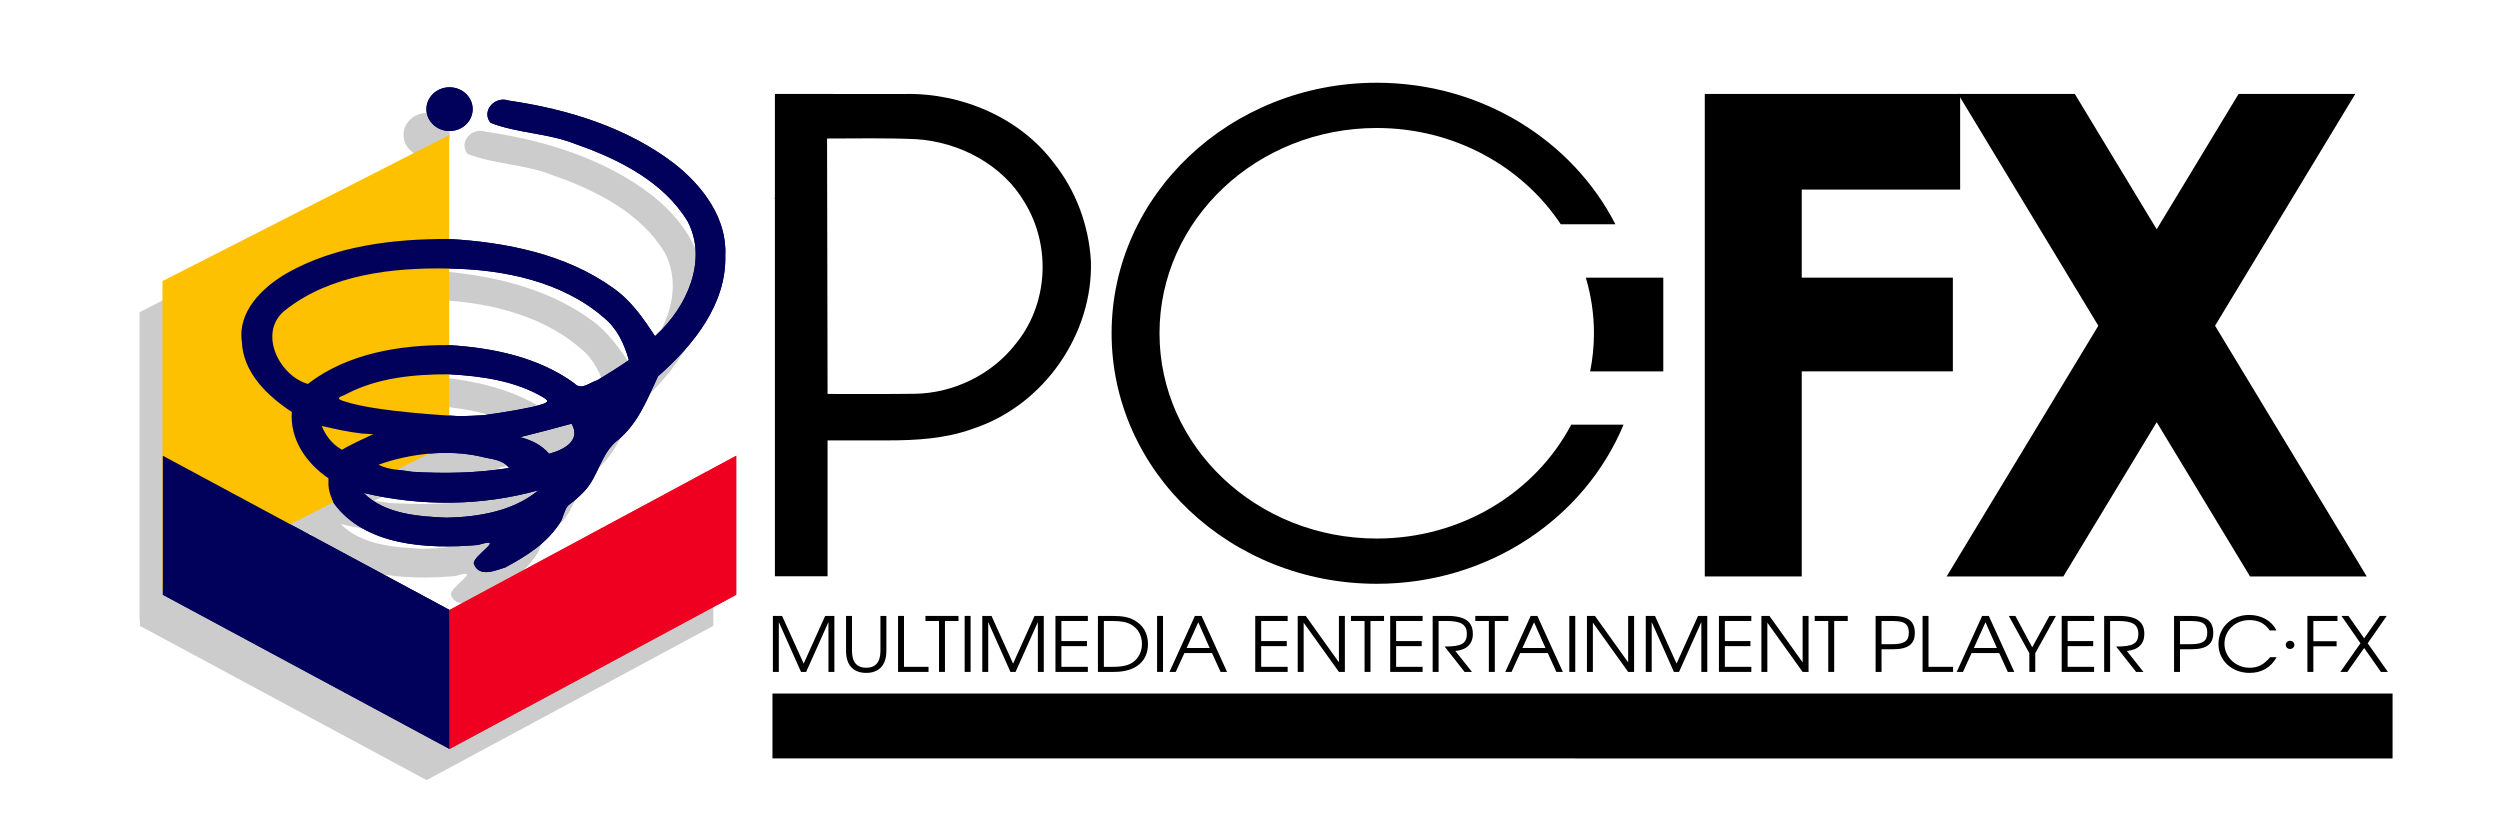
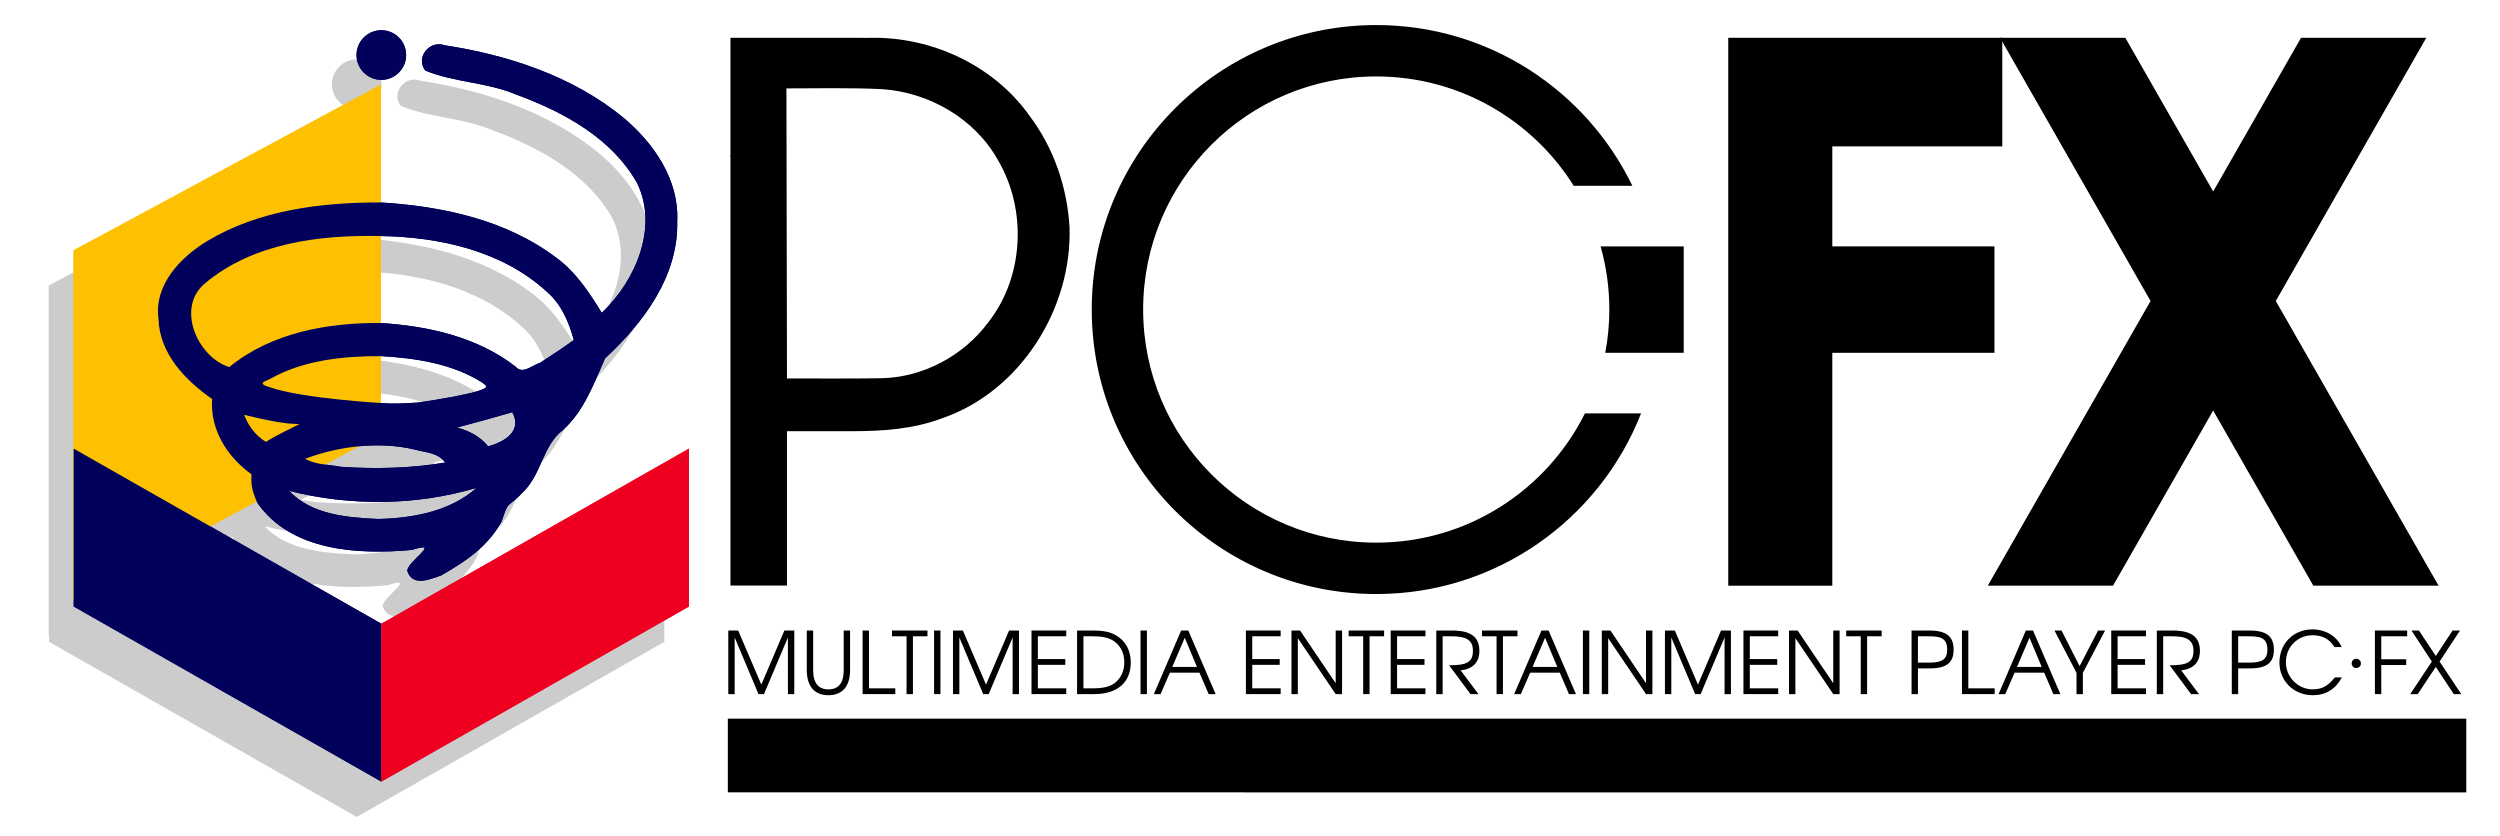
<svg xmlns="http://www.w3.org/2000/svg" version="1.1" id="Layer_1" x="0px" y="0px" width="407px" height="136px" viewBox="0 0 407 136" enable-background="new 0 0 407 136" xml:space="preserve">
-   <defs id="defs125" />
-   <g id="g6" transform="matrix(0.9319299,0,0,0.8806187,15.33084,9.877713)">
-     <circle cx="58.075" cy="13.716" r="4.039" id="circle2" style="fill:#cccccc" />
-     <path d="M 58.075,107.3 30.25,91.462 37.785,87.4 c 0.019,0.044 0.031,0.08 0.051,0.125 5.45,7.98 16.47,8.57 25.22,7.76 5.19,-1.655 -1.06,2.033 -0.73,3.49 0.94,2.7 4.047,1.088 5.482,0.668 3.77,-2.16 7.5,-4.563 9.838,-8.747 1.287,-3.878 0.724,-1.814 3.75,-5.09 2.77,-2.86 3,-7.33 6.24,-9.84 3.47,-3.12 5.02,-7.55 6.87,-11.67 6.24,-5.78 11.96,-13.38 11.74,-22.31 0.34,-6.76 -3.84,-12.78 -8.83,-16.93 -8.22,-6.71 -18.67,-10.14 -29.04,-11.73 -2.41,-0.89 -4.8,1.96 -3.14,4.12 4.75,1.95 10.08,1.89 14.83,3.92 7.63,2.8 15.48,7.04 19.62,14.34 3.53,7.16 -0.16,15.82 -5.54,21 l -0.18,0.18 c -2.04,-3.3 -4.2,-6.63 -7.38,-8.95 C 78.43,41.554 68.028,39.33 58.016,38.722 V 19.505 l -50.09,27 v 56.99 l 0.07,-0.038 v 1.038 L 58.075,133 l 50.08,-28.505 v -25.7 z M 58.016,63.735 c 0.02,0 0.04,0 0.06,0 5.65,0.33 11.49,1.21 16.37,4.26 0.644,0.494 1.383,0.802 -0.533,1.385 -1.422,0.513 -6.265,1.407 -9.925,1.917 0,0 -3.304,0.208 -4.452,0.158 -0.194,-0.008 -0.737,-0.037 -1.52,-0.087 z m -3.548,14.673 c 3.073,-0.293 6.175,-0.152 9.058,0.538 1.72,0.49 3.84,0.49 4.94,2.11 -5.6,0.95 -11.345,1.071 -16.97,0.7 -0.789,-0.161 -1.673,-0.244 -2.56,-0.366 z m 3.088,11.837 c -5.02,-0.24 -10.81,-0.67 -14.48,-4.57 10.02,2.51 20.59,2.43 30.52,-0.5 -4.33,3.85 -10.43,4.94 -16.04,5.07 z m 17.91,-11.82 c -1.345,-1.67 -3.157,-2.545 -5.06,-3.07 3,-0.8 6.01,-1.61 8.99,-2.49 1.68,3.1 -1.275,4.82 -3.93,5.56 z m 9.53,-25.2 c 2.38,2.03 3.62,4.94 4.41,7.89 -1.8,1.3 -3.65,2.53 -5.52,3.72 -1.27,0.35 -2.77,1.98 -3.99,0.58 -6.223,-4.809 -14.171,-6.574 -21.88,-7.073 V 44.185 c 9.55,0.15 19.76,2.41 26.98,9.04 z" id="path4" style="fill:#cccccc" />
+   <g>
+     <circle fill="#CCCCCC" cx="58.075" cy="13.716" r="4.039" />
+     <path fill="#CCCCCC" d="M58.075,107.3L30.25,91.462l7.535-4.062c0.019,0.044,0.031,0.08,0.051,0.125   c5.45,7.98,16.47,8.57,25.22,7.76c5.19-1.655-1.06,2.033-0.73,3.49c0.94,2.7,4.047,1.088,5.482,0.668   c3.77-2.16,7.5-4.563,9.838-8.747c1.287-3.878,0.724-1.814,3.75-5.09c2.77-2.86,3-7.33,6.24-9.84c3.47-3.12,5.02-7.55,6.87-11.67   c6.24-5.78,11.96-13.38,11.74-22.31c0.34-6.76-3.84-12.78-8.83-16.93c-8.22-6.71-18.67-10.14-29.04-11.73   c-2.41-0.89-4.8,1.96-3.14,4.12c4.75,1.95,10.08,1.89,14.83,3.92c7.63,2.8,15.48,7.04,19.62,14.34c3.53,7.16-0.16,15.82-5.54,21   l-0.18,0.18c-2.04-3.3-4.2-6.63-7.38-8.95c-8.156-6.182-18.558-8.406-28.57-9.014V19.505l-50.09,27v56.99l0.07-0.038v1.038   L58.075,133l50.08-28.505v-25.7L58.075,107.3z M58.016,63.735c0.02,0,0.04,0,0.06,0c5.65,0.33,11.49,1.21,16.37,4.26   c0.644,0.494,1.383,0.802-0.533,1.385c-1.422,0.513-6.265,1.407-9.925,1.917c0,0-3.304,0.208-4.452,0.158   c-0.194-0.008-0.737-0.037-1.52-0.087V63.735z M54.468,78.408c3.073-0.293,6.175-0.152,9.058,0.538c1.72,0.49,3.84,0.49,4.94,2.11   c-5.6,0.95-11.345,1.071-16.97,0.7c-0.789-0.161-1.673-0.244-2.56-0.366L54.468,78.408z M57.556,90.245   c-5.02-0.24-10.81-0.67-14.48-4.57c10.02,2.51,20.59,2.43,30.52-0.5C69.266,89.025,63.166,90.115,57.556,90.245z M75.466,78.425   c-1.345-1.67-3.157-2.545-5.06-3.07c3-0.8,6.01-1.61,8.99-2.49C81.076,75.965,78.121,77.685,75.466,78.425z M84.996,53.225   c2.38,2.03,3.62,4.94,4.41,7.89c-1.8,1.3-3.65,2.53-5.52,3.72c-1.27,0.35-2.77,1.98-3.99,0.58   c-6.223-4.809-14.171-6.574-21.88-7.073V44.185C67.566,44.335,77.776,46.595,84.996,53.225z" />
  </g>
-   <g id="g10" transform="matrix(0.9319299,0,0,0.8806187,15.33084,9.877713)">
-     <path d="m 401.51,129 c -94.34,0 -188.68,0.01 -283.02,-0.01 0.01,-4 0.01,-8 0,-11.99 94.34,0.01 188.68,-0.01 283.02,0 z" id="path8" />
+   <g>
+     <path d="M401.51,129c-94.34,0-188.68,0.01-283.02-0.01c0.01-4,0.01-8,0-11.99c94.34,0.01,188.68-0.01,283.02,0V129z" />
  </g>
-   <g id="g16" transform="matrix(0.9319299,0,0,0.8806187,15.33084,9.877713)">
-     <g id="g14">
-       <path d="m 69.24,11.49 c -1.66,-2.16 0.73,-5.01 3.14,-4.12 10.37,1.59 20.82,5.02 29.04,11.73 4.99,4.15 9.17,10.17 8.83,16.93 0.22,8.93 -5.5,16.53 -11.74,22.31 -1.85,4.12 -3.4,8.55 -6.87,11.67 -3.24,2.51 -3.47,6.98 -6.24,9.84 -3.026,3.276 -2.463,1.213 -3.75,5.09 -2.338,4.185 -6.068,6.587 -9.838,8.747 -1.435,0.42 -4.543,2.033 -5.482,-0.668 -0.33,-1.457 5.92,-5.145 0.73,-3.49 -8.75,0.81 -19.77,0.22 -25.22,-7.76 -1.048,-2.416 -0.903,-3.166 -0.91,-4.56 -3.95,-2.85 -6.74,-7.22 -6.4,-12.26 -4.38,-3.04 -8.54,-7.37 -8.73,-13.02 -0.75,-5.54 3.55,-10.02 7.92,-12.68 8.43,-5.05 18.55,-6.31 28.21,-6.29 10.04,0.6 20.48,2.82 28.66,9.02 3.18,2.32 5.34,5.65 7.38,8.95 l 0.18,-0.18 c 5.38,-5.18 9.07,-13.84 5.54,-21 C 99.55,22.449 91.7,18.209 84.07,15.409 79.32,13.38 73.99,13.44 69.24,11.49 Z M 33.48,46.04 c -4.98,3.99 -1.3,12.13 3.84,13.72 6.86,-5.61 15.97,-7.23 24.6,-7.18 7.74,0.49 15.73,2.25 21.98,7.08 1.22,1.4 2.72,-0.23 3.99,-0.58 1.87,-1.19 3.72,-2.42 5.52,-3.72 C 92.62,52.41 91.38,49.5 89,47.47 81.78,40.84 71.57,38.58 62.02,38.43 52.15,38.21 41.33,39.52 33.48,46.04 Z m 34.512,19.502 c 3.66,-0.51 8.503,-1.403 9.925,-1.917 1.917,-0.583 1.177,-0.891 0.533,-1.385 -4.88,-3.05 -10.72,-3.93 -16.37,-4.26 -6.18,-0.02 -12.67,0.63 -18.14,3.72 -0.56,0.342 -2.357,0.675 0.01,1.35 5.316,1.856 18.443,2.6 19.59,2.65 1.148,0.05 4.452,-0.158 4.452,-0.158 z M 39.75,67.53 c 0.5,1.298 1.516,3.22 3.547,4.4 0.859,-0.571 2.173,-1.225 3.273,-1.805 0.714,-0.289 1.477,-0.797 2.21,-1.054 C 48.422,69.046 47.885,68.983 46.828,68.937 44.293,68.628 42.14,68.11 39.75,67.53 Z m 34.66,2.07 c 1.902,0.525 3.715,1.4 5.06,3.07 2.655,-0.74 5.61,-2.46 3.93,-5.56 -2.98,0.88 -5.99,1.69 -8.99,2.49 z M 49.688,74.688 C 51.375,75.687 53.69,75.63 55.5,76 61.125,76.371 66.87,76.25 72.47,75.3 71.37,73.68 69.25,73.68 67.53,73.19 61.8,71.82 55.208,72.607 49.688,74.688 Z M 47.08,79.92 c 3.67,3.9 9.46,4.33 14.48,4.57 5.61,-0.13 11.71,-1.22 16.04,-5.07 -9.93,2.93 -20.5,3.01 -30.52,0.5 z" id="path12" style="fill:#01015b" />
+   <g>
+     <g>
+       <path fill="#01015B" d="M69.24,11.49c-1.66-2.16,0.73-5.01,3.14-4.12c10.37,1.59,20.82,5.02,29.04,11.73    c4.99,4.15,9.17,10.17,8.83,16.93c0.22,8.93-5.5,16.53-11.74,22.31c-1.85,4.12-3.4,8.55-6.87,11.67    c-3.24,2.51-3.47,6.98-6.24,9.84c-3.026,3.276-2.463,1.213-3.75,5.09c-2.338,4.185-6.068,6.587-9.838,8.747    c-1.435,0.42-4.543,2.033-5.482-0.668c-0.33-1.457,5.92-5.145,0.73-3.49c-8.75,0.81-19.77,0.22-25.22-7.76    c-1.048-2.416-0.903-3.166-0.91-4.56c-3.95-2.85-6.74-7.22-6.4-12.26c-4.38-3.04-8.54-7.37-8.73-13.02    c-0.75-5.54,3.55-10.02,7.92-12.68c8.43-5.05,18.55-6.31,28.21-6.29c10.04,0.6,20.48,2.82,28.66,9.02    c3.18,2.32,5.34,5.65,7.38,8.95l0.18-0.18c5.38-5.18,9.07-13.84,5.54-21c-4.14-7.3-11.99-11.54-19.62-14.34    C79.32,13.38,73.99,13.44,69.24,11.49z M33.48,46.04c-4.98,3.99-1.3,12.13,3.84,13.72c6.86-5.61,15.97-7.23,24.6-7.18    c7.74,0.49,15.73,2.25,21.98,7.08c1.22,1.4,2.72-0.23,3.99-0.58c1.87-1.19,3.72-2.42,5.52-3.72c-0.79-2.95-2.03-5.86-4.41-7.89    c-7.22-6.63-17.43-8.89-26.98-9.04C52.15,38.21,41.33,39.52,33.48,46.04z M67.992,65.542c3.66-0.51,8.503-1.403,9.925-1.917    c1.917-0.583,1.177-0.891,0.533-1.385c-4.88-3.05-10.72-3.93-16.37-4.26c-6.18-0.02-12.67,0.63-18.14,3.72    c-0.56,0.342-2.357,0.675,0.01,1.35c5.316,1.856,18.443,2.6,19.59,2.65C64.688,65.75,67.992,65.542,67.992,65.542z M39.75,67.53    c0.5,1.298,1.516,3.22,3.547,4.4c0.859-0.571,2.173-1.225,3.273-1.805c0.714-0.289,1.477-0.797,2.21-1.054    c-0.358-0.025-0.895-0.088-1.952-0.134C44.293,68.628,42.14,68.11,39.75,67.53z M74.41,69.6c1.902,0.525,3.715,1.4,5.06,3.07    c2.655-0.74,5.61-2.46,3.93-5.56C80.42,67.99,77.41,68.8,74.41,69.6z M49.688,74.688C51.375,75.687,53.69,75.63,55.5,76    c5.625,0.371,11.37,0.25,16.97-0.7c-1.1-1.62-3.22-1.62-4.94-2.11C61.8,71.82,55.208,72.607,49.688,74.688z M47.08,79.92    c3.67,3.9,9.46,4.33,14.48,4.57c5.61-0.13,11.71-1.22,16.04-5.07C67.67,82.35,57.1,82.43,47.08,79.92z" />
    </g>
  </g>
-   <path d="m 144.461,71.696 c 4.715,-8.81e-4 9.408,-0.273 13.837,-1.866 11.845,-3.857 19.692,-15.684 19.3,-27.361 -0.345,-5.724 -2.395,-11.386 -6.058,-15.974 -5.452,-7.283 -14.948,-11.413 -24.314,-11.193 l -21.071,-0.008 v 16.824 l -0.056,0.232 0.056,-0.004 v 61.472 h 8.574 V 71.696 m -0.084,-49.146 c 4.827,-0.009 9.655,-0.106 14.473,0.106 7.176,0.449 14.147,4.236 17.66,10.242 4.399,7.107 3.895,16.723 -1.528,23.213 -3.784,4.817 -9.944,7.899 -16.309,7.996 -4.734,0.062 -9.372,0.029 -14.212,0.029 z" id="path18" style="stroke-width:0.906" />
-   <path d="M 146.267,71.68" id="path20" style="stroke-width:0.906" />
-   <ellipse cx="73.185" cy="17.769" id="circle22" rx="3.764" ry="3.557" style="fill:#01015b;stroke-width:0.906" />
-   <polygon points="62.08,127.245 12,98.74 12,73.04 62.08,101.545 " id="polygon24" transform="matrix(0.9319299,0,0,0.8806187,15.33084,9.877713)" style="fill:#01015b" />
-   <polygon points="62.08,127.245 112.16,98.74 112.16,73.04 62.08,101.545 " id="polygon26" transform="matrix(0.9319299,0,0,0.8806187,15.33084,9.877713)" style="fill:#f00020" />
-   <g id="g32" transform="matrix(0.9319299,0,0,0.8806187,15.33084,9.877713)">
-     <path d="M 274.112,57.437 V 40.11 h -13.535 c 0.92,3.272 1.422,6.719 1.422,10.285 0,2.408 -0.234,4.759 -0.663,7.043 h 12.776 z" id="path28" />
-     <path d="m 258.027,67.297 c -6.217,12.473 -19.092,21.045 -33.975,21.045 -20.958,0 -37.948,-16.99 -37.948,-37.948 0,-20.958 16.99,-37.948 37.948,-37.948 13.555,0 25.442,7.112 32.154,17.803 h 9.542 c -7.493,-15.484 -23.341,-26.17 -41.697,-26.17 -25.579,0 -46.315,20.736 -46.315,46.315 0,25.579 20.736,46.315 46.315,46.315 19.612,0 36.362,-12.195 43.115,-29.412 z" id="path30" />
+   <path d="M138.562,70.199c5.059-0.001,10.095-0.31,14.848-2.119c12.71-4.38,21.13-17.81,20.71-31.07c-0.37-6.5-2.57-12.93-6.5-18.14  c-5.85-8.27-16.04-12.96-26.09-12.71l-22.61-0.009v19.105l-0.06,0.263l0.06-0.005V95.32h9.2V70.199 M128.03,14.39  c5.18-0.01,10.36-0.12,15.53,0.12c7.7,0.51,15.18,4.81,18.95,11.63c4.72,8.07,4.18,18.99-1.64,26.36  c-4.06,5.47-10.67,8.97-17.5,9.08c-5.08,0.07-10.057,0.033-15.25,0.033L128.03,14.39z" />
+   <path d="M140.5,70.181" />
+   <circle fill="#01015B" cx="62.08" cy="8.961" r="4.039" />
+   <polygon fill="#01015B" points="62.08,127.245 12,98.74 12,73.04 62.08,101.545 " />
+   <polygon fill="#F00020" points="62.08,127.245 112.16,98.74 112.16,73.04 62.08,101.545 " />
+   <g>
+     <path d="M274.112,57.437V40.11h-13.535c0.92,3.272,1.422,6.719,1.422,10.285c0,2.408-0.234,4.759-0.663,7.043H274.112z" />
+     <path d="M258.027,67.297c-6.217,12.473-19.092,21.045-33.975,21.045c-20.958,0-37.948-16.99-37.948-37.948   s16.99-37.948,37.948-37.948c13.555,0,25.442,7.112,32.154,17.803h9.542c-7.493-15.484-23.341-26.17-41.697-26.17   c-25.579,0-46.315,20.736-46.315,46.315s20.736,46.315,46.315,46.315c19.612,0,36.362-12.195,43.115-29.412H258.027z" />
  </g>
-   <polygon points="11.93,97.74 62.02,70.74 62.02,13.75 11.93,40.75 " id="polygon34" transform="matrix(0.9319299,0,0,0.8806187,15.33084,9.877713)" style="fill:#fec101" />
-   <g id="g38" transform="matrix(0.9319299,0,0,0.8806187,15.33084,9.877713)">
-     <path d="m 69.24,11.49 c -1.66,-2.16 0.73,-5.01 3.14,-4.12 10.37,1.59 20.82,5.02 29.04,11.73 4.99,4.15 9.17,10.17 8.83,16.93 0.22,8.93 -5.5,16.53 -11.74,22.31 -1.85,4.12 -3.4,8.55 -6.87,11.67 -3.24,2.51 -3.47,6.98 -6.24,9.84 -3.026,3.276 -2.463,1.213 -3.75,5.09 -2.338,4.185 -6.068,6.587 -9.838,8.747 -1.435,0.42 -4.543,2.033 -5.482,-0.668 -0.33,-1.457 5.92,-5.145 0.73,-3.49 -8.75,0.81 -19.77,0.22 -25.22,-7.76 -1.048,-2.416 -0.903,-3.166 -0.91,-4.56 -3.95,-2.85 -6.74,-7.22 -6.4,-12.26 -4.38,-3.04 -8.54,-7.37 -8.73,-13.02 -0.75,-5.54 3.55,-10.02 7.92,-12.68 8.43,-5.05 18.55,-6.31 28.21,-6.29 10.04,0.6 20.48,2.82 28.66,9.02 3.18,2.32 5.34,5.65 7.38,8.95 l 0.18,-0.18 c 5.38,-5.18 9.07,-13.84 5.54,-21 C 99.55,22.449 91.7,18.209 84.07,15.409 79.32,13.38 73.99,13.44 69.24,11.49 Z M 33.48,46.04 c -4.98,3.99 -1.3,12.13 3.84,13.72 6.86,-5.61 15.97,-7.23 24.6,-7.18 7.74,0.49 15.73,2.25 21.98,7.08 1.22,1.4 2.72,-0.23 3.99,-0.58 1.87,-1.19 3.72,-2.42 5.52,-3.72 C 92.62,52.41 91.38,49.5 89,47.47 81.78,40.84 71.57,38.58 62.02,38.43 52.15,38.21 41.33,39.52 33.48,46.04 Z m 34.512,19.502 c 3.66,-0.51 8.503,-1.403 9.925,-1.917 1.917,-0.583 1.177,-0.891 0.533,-1.385 -4.88,-3.05 -10.72,-3.93 -16.37,-4.26 -6.18,-0.02 -12.67,0.63 -18.14,3.72 -0.56,0.342 -2.357,0.675 0.01,1.35 5.316,1.856 18.443,2.6 19.59,2.65 1.148,0.05 4.452,-0.158 4.452,-0.158 z M 39.75,67.53 c 0.5,1.298 1.516,3.22 3.547,4.4 0.859,-0.571 2.173,-1.225 3.273,-1.805 0.714,-0.289 1.477,-0.797 2.21,-1.054 C 48.422,69.046 47.885,68.983 46.828,68.937 44.293,68.628 42.14,68.11 39.75,67.53 Z m 34.66,2.07 c 1.902,0.525 3.715,1.4 5.06,3.07 2.655,-0.74 5.61,-2.46 3.93,-5.56 -2.98,0.88 -5.99,1.69 -8.99,2.49 z M 49.688,74.688 C 51.375,75.687 53.69,75.63 55.5,76 61.125,76.371 66.87,76.25 72.47,75.3 71.37,73.68 69.25,73.68 67.53,73.19 61.8,71.82 55.208,72.607 49.688,74.688 Z M 47.08,79.92 c 3.67,3.9 9.46,4.33 14.48,4.57 5.61,-0.13 11.71,-1.22 16.04,-5.07 -9.93,2.93 -20.5,3.01 -30.52,0.5 z" id="path36" style="fill:#01015b" />
+   <polygon fill="#FEC101" points="11.93,97.74 62.02,70.74 62.02,13.75 11.93,40.75 " />
+   <g>
+     <path fill="#01015B" d="M69.24,11.49c-1.66-2.16,0.73-5.01,3.14-4.12c10.37,1.59,20.82,5.02,29.04,11.73   c4.99,4.15,9.17,10.17,8.83,16.93c0.22,8.93-5.5,16.53-11.74,22.31c-1.85,4.12-3.4,8.55-6.87,11.67c-3.24,2.51-3.47,6.98-6.24,9.84   c-3.026,3.276-2.463,1.213-3.75,5.09c-2.338,4.185-6.068,6.587-9.838,8.747c-1.435,0.42-4.543,2.033-5.482-0.668   c-0.33-1.457,5.92-5.145,0.73-3.49c-8.75,0.81-19.77,0.22-25.22-7.76c-1.048-2.416-0.903-3.166-0.91-4.56   c-3.95-2.85-6.74-7.22-6.4-12.26c-4.38-3.04-8.54-7.37-8.73-13.02c-0.75-5.54,3.55-10.02,7.92-12.68   c8.43-5.05,18.55-6.31,28.21-6.29c10.04,0.6,20.48,2.82,28.66,9.02c3.18,2.32,5.34,5.65,7.38,8.95l0.18-0.18   c5.38-5.18,9.07-13.84,5.54-21c-4.14-7.3-11.99-11.54-19.62-14.34C79.32,13.38,73.99,13.44,69.24,11.49z M33.48,46.04   c-4.98,3.99-1.3,12.13,3.84,13.72c6.86-5.61,15.97-7.23,24.6-7.18c7.74,0.49,15.73,2.25,21.98,7.08c1.22,1.4,2.72-0.23,3.99-0.58   c1.87-1.19,3.72-2.42,5.52-3.72c-0.79-2.95-2.03-5.86-4.41-7.89c-7.22-6.63-17.43-8.89-26.98-9.04   C52.15,38.21,41.33,39.52,33.48,46.04z M67.992,65.542c3.66-0.51,8.503-1.403,9.925-1.917c1.917-0.583,1.177-0.891,0.533-1.385   c-4.88-3.05-10.72-3.93-16.37-4.26c-6.18-0.02-12.67,0.63-18.14,3.72c-0.56,0.342-2.357,0.675,0.01,1.35   c5.316,1.856,18.443,2.6,19.59,2.65C64.688,65.75,67.992,65.542,67.992,65.542z M39.75,67.53c0.5,1.298,1.516,3.22,3.547,4.4   c0.859-0.571,2.173-1.225,3.273-1.805c0.714-0.289,1.477-0.797,2.21-1.054c-0.358-0.025-0.895-0.088-1.952-0.134   C44.293,68.628,42.14,68.11,39.75,67.53z M74.41,69.6c1.902,0.525,3.715,1.4,5.06,3.07c2.655-0.74,5.61-2.46,3.93-5.56   C80.42,67.99,77.41,68.8,74.41,69.6z M49.688,74.688C51.375,75.687,53.69,75.63,55.5,76c5.625,0.371,11.37,0.25,16.97-0.7   c-1.1-1.62-3.22-1.62-4.94-2.11C61.8,71.82,55.208,72.607,49.688,74.688z M47.08,79.92c3.67,3.9,9.46,4.33,14.48,4.57   c5.61-0.13,11.71-1.22,16.04-5.07C67.67,82.35,57.1,82.43,47.08,79.92z" />
  </g>
-   <ellipse cx="73.185" cy="17.769" id="circle40" rx="3.764" ry="3.557" style="fill:#01015b;stroke-width:0.906" />
-   <polygon points="62.08,127.245 12,98.74 12,73.04 62.08,101.545 " id="polygon42" transform="matrix(0.9319299,0,0,0.8806187,15.33084,9.877713)" style="fill:#01015b" />
-   <polygon points="62.08,127.245 112.16,98.74 112.16,73.04 62.08,101.545 " id="polygon44" transform="matrix(0.9319299,0,0,0.8806187,15.33084,9.877713)" style="fill:#f00020" />
-   <polygon points="325.97,23.83 325.97,6.151 298.3,6.151 290.5,6.151 281.36,6.151 281.36,95.35 298.3,95.35 298.3,57.437 324.696,57.437 324.696,40.11 298.3,40.11 298.3,23.83 " id="polygon46" transform="matrix(0.9319299,0,0,0.8806187,15.33084,9.877713)" />
-   <polygon points="397,95.35 370.5,49.002 395,6.151 374.61,6.151 360.305,31.171 346,6.151 325.61,6.151 350.11,49.002 323.61,95.35 344,95.35 360.305,66.833 376.61,95.35 " id="polygon48" transform="matrix(0.9319299,0,0,0.8806187,15.33084,9.877713)" />
-   <g id="g116" transform="matrix(0.9319299,0,0,0.8806187,15.33084,9.877713)">
-     <path d="m 128.272,113 v -9.217 L 124.378,113 h -0.896 l -3.88,-9.217 V 113 h -1.037 v -10.352 h 1.611 l 3.768,8.811 3.754,-8.811 h 1.611 V 113 Z" id="path50" />
-     <path d="m 134.862,113.182 c -2.087,0 -3.516,-1.261 -3.516,-4.076 v -6.458 h 1.037 v 6.458 c 0,2.115 0.869,3.124 2.493,3.124 1.597,0 2.479,-1.008 2.479,-3.124 v -6.458 h 1.037 v 6.458 c 0,2.815 -1.429,4.076 -3.53,4.076 z" id="path52" />
-     <path d="m 140.432,113 v -10.352 h 1.037 v 9.413 h 4.286 V 113 Z" id="path54" />
-     <path d="M 148.624,103.587 V 113 h -1.037 v -9.413 h -2.367 v -0.938 h 5.771 v 0.938 z" id="path56" />
-     <path d="m 152.066,113 v -10.352 h 1.037 V 113 Z" id="path58" />
-     <path d="m 164.854,113 v -9.217 L 160.959,113 h -0.896 l -3.88,-9.217 V 113 h -1.037 v -10.352 h 1.611 l 3.768,8.811 3.754,-8.811 h 1.611 V 113 Z" id="path60" />
-     <path d="m 167.928,113 v -10.352 h 5.659 v 0.938 h -4.623 v 3.712 h 4.468 v 0.938 h -4.468 v 3.824 h 4.623 V 113 Z" id="path62" />
-     <path d="m 178.136,113 h -2.788 v -10.352 h 2.438 c 1.877,0 2.97,0.224 3.95,0.813 1.541,0.91 2.353,2.451 2.353,4.398 0,2.984 -1.905,5.141 -5.953,5.141 z m 3.026,-8.741 c -0.785,-0.476 -1.765,-0.672 -3.334,-0.672 h -1.443 v 8.475 h 1.443 c 1.835,0 2.899,-0.266 3.726,-0.924 0.953,-0.771 1.485,-1.961 1.485,-3.32 0,-1.542 -0.687,-2.844 -1.877,-3.559 z" id="path64" />
-     <path d="m 185.68,113 v -10.352 h 1.037 V 113 Z" id="path66" />
-     <path d="m 196.772,113 -1.499,-3.488 h -4.819 L 188.942,113 h -1.092 l 4.44,-10.352 h 1.163 L 197.907,113 Z m -3.894,-9.175 -2.031,4.749 h 4.02 z" id="path68" />
-     <path d="m 202.83,113 v -10.352 h 5.659 v 0.938 h -4.623 v 3.712 h 4.468 v 0.938 h -4.468 v 3.824 h 4.623 V 113 Z" id="path70" />
-     <path d="m 217.45,113 -6.164,-9.105 V 113 h -1.037 v -10.352 h 1.401 l 5.799,8.586 v -8.586 h 1.037 V 113 Z" id="path72" />
-     <path d="M 222.963,103.587 V 113 h -1.037 v -9.413 h -2.367 v -0.938 h 5.771 v 0.938 z" id="path74" />
-     <path d="m 226.405,113 v -10.352 h 5.659 v 0.938 h -4.623 v 3.712 h 4.468 v 0.938 h -4.468 v 3.824 h 4.623 V 113 Z" id="path76" />
-     <path d="M 237.79,109.134 240.689,113 H 239.4 l -3.488,-4.692 c 2.899,0 3.88,-0.504 3.88,-2.367 0,-1.723 -1.064,-2.354 -3.474,-2.354 h -1.457 V 113 h -1.037 v -10.352 h 2.563 c 3.25,0 4.455,1.177 4.455,3.334 10e-4,1.835 -1.064,2.942 -3.052,3.152 z" id="path78" />
-     <path d="M 244.677,103.587 V 113 h -1.037 v -9.413 h -2.367 v -0.938 h 5.771 v 0.938 z" id="path80" />
-     <path d="m 255.432,113 -1.499,-3.488 h -4.819 L 247.601,113 h -1.092 l 4.44,-10.352 h 1.163 L 256.566,113 Z m -3.895,-9.175 -2.031,4.749 h 4.02 z" id="path82" />
-     <path d="m 257.695,113 v -10.352 h 1.037 V 113 Z" id="path84" />
-     <path d="m 267.975,113 -6.164,-9.105 V 113 h -1.037 v -10.352 h 1.401 l 5.799,8.586 v -8.586 h 1.037 V 113 Z" id="path86" />
-     <path d="m 280.758,113 v -9.217 L 276.864,113 h -0.896 l -3.88,-9.217 V 113 h -1.037 v -10.352 h 1.611 l 3.768,8.811 3.754,-8.811 h 1.611 V 113 Z" id="path88" />
-     <path d="m 283.833,113 v -10.352 h 5.659 v 0.938 h -4.623 v 3.712 h 4.468 v 0.938 h -4.468 v 3.824 h 4.623 V 113 Z" id="path90" />
-     <path d="m 298.453,113 -6.164,-9.105 V 113 h -1.037 v -10.352 h 1.401 l 5.799,8.586 v -8.586 h 1.036 V 113 Z" id="path92" />
-     <path d="M 303.966,103.587 V 113 h -1.037 v -9.413 h -2.367 v -0.938 h 5.771 v 0.938 z" id="path94" />
-     <path d="m 314.228,108.812 h -1.989 V 113 h -1.037 v -10.352 h 2.857 c 2.844,0 3.992,0.966 3.992,3.138 0.001,1.961 -1.008,3.026 -3.823,3.026 z m -0.519,-5.225 h -1.471 v 4.286 h 1.919 c 2.059,0 2.844,-0.588 2.844,-2.087 0,-2.101 -1.316,-2.199 -3.292,-2.199 z" id="path96" />
-     <path d="m 319.406,113 v -10.352 h 1.037 v 9.413 h 4.287 V 113 Z" id="path98" />
-     <path d="m 334.292,113 -1.499,-3.488 h -4.819 L 326.462,113 h -1.092 l 4.44,-10.352 h 1.163 L 335.427,113 Z m -3.894,-9.175 -2.031,4.749 h 4.02 z" id="path100" />
-     <path d="M 339.092,109.54 V 113 h -1.037 v -3.46 l -3.586,-6.892 h 1.149 l 2.941,5.799 3.012,-5.799 h 1.135 z" id="path102" />
-     <path d="m 343.71,113 v -10.352 h 5.659 v 0.938 h -4.623 v 3.712 h 4.468 v 0.938 h -4.468 v 3.824 h 4.623 V 113 Z" id="path104" />
-     <path d="m 355.094,109.134 2.899,3.866 h -1.289 l -3.488,-4.692 c 2.899,0 3.88,-0.504 3.88,-2.367 0,-1.723 -1.064,-2.354 -3.474,-2.354 h -1.457 V 113 h -1.037 v -10.352 h 2.563 c 3.25,0 4.455,1.177 4.455,3.334 0.002,1.835 -1.063,2.942 -3.052,3.152 z" id="path106" />
-     <path d="m 366.363,108.812 h -1.989 V 113 h -1.037 v -10.352 h 2.858 c 2.843,0 3.992,0.966 3.992,3.138 0,1.961 -1.008,3.026 -3.824,3.026 z m -0.518,-5.225 h -1.471 v 4.286 h 1.919 c 2.059,0 2.844,-0.588 2.844,-2.087 0,-2.101 -1.317,-2.199 -3.292,-2.199 z" id="path108" />
-     <path d="m 376.528,113.182 c -3.096,0 -5.435,-2.297 -5.435,-5.323 0,-3.096 2.283,-5.393 5.365,-5.393 2.143,0 3.964,1.093 4.762,2.872 h -1.163 c -0.882,-1.387 -2.101,-1.919 -3.558,-1.919 -2.465,0 -4.356,1.905 -4.356,4.398 0,2.423 1.975,4.412 4.37,4.412 1.513,0 2.507,-0.574 3.6,-1.947 h 1.148 c -1.034,1.92 -2.632,2.9 -4.733,2.9 z" id="path110" />
-     <path d="m 387.67,103.587 v 3.74 h 4.063 v 0.938 H 387.67 V 113 h -1.037 v -10.352 h 5.253 v 0.938 h -4.216 z" id="path112" />
-     <path d="m 399.474,113 -2.927,-4.426 -2.942,4.426 h -1.218 l 3.516,-5.295 -3.32,-5.057 h 1.219 l 2.746,4.146 2.731,-4.146 h 1.205 l -3.32,5.057 3.53,5.295 z" id="path114" />
+   <circle fill="#01015B" cx="62.08" cy="8.961" r="4.039" />
+   <polygon fill="#01015B" points="62.08,127.245 12,98.74 12,73.04 62.08,101.545 " />
+   <polygon fill="#F00020" points="62.08,127.245 112.16,98.74 112.16,73.04 62.08,101.545 " />
+   <polygon points="325.97,23.83 325.97,6.151 298.3,6.151 290.5,6.151 281.36,6.151 281.36,95.35 298.3,95.35 298.3,57.437   324.696,57.437 324.696,40.11 298.3,40.11 298.3,23.83 " />
+   <polygon points="397,95.35 370.5,49.002 395,6.151 374.61,6.151 360.305,31.171 346,6.151 325.61,6.151 350.11,49.002 323.61,95.35   344,95.35 360.305,66.833 376.61,95.35 " />
+   <g>
+     <path d="M128.272,113v-9.217L124.378,113h-0.896l-3.88-9.217V113h-1.037v-10.352h1.611l3.768,8.811l3.754-8.811h1.611V113H128.272z   " />
+     <path d="M134.862,113.182c-2.087,0-3.516-1.261-3.516-4.076v-6.458h1.037v6.458c0,2.115,0.869,3.124,2.493,3.124   c1.597,0,2.479-1.008,2.479-3.124v-6.458h1.037v6.458C138.392,111.921,136.963,113.182,134.862,113.182z" />
+     <path d="M140.432,113v-10.352h1.037v9.413h4.286V113H140.432z" />
+     <path d="M148.624,103.587V113h-1.037v-9.413h-2.367v-0.938h5.771v0.938H148.624z" />
+     <path d="M152.066,113v-10.352h1.037V113H152.066z" />
+     <path d="M164.854,113v-9.217L160.959,113h-0.896l-3.88-9.217V113h-1.037v-10.352h1.611l3.768,8.811l3.754-8.811h1.611V113H164.854z   " />
+     <path d="M167.928,113v-10.352h5.659v0.938h-4.623v3.712h4.468v0.938h-4.468v3.824h4.623V113H167.928z" />
+     <path d="M178.136,113h-2.788v-10.352h2.438c1.877,0,2.97,0.224,3.95,0.813c1.541,0.91,2.353,2.451,2.353,4.398   C184.089,110.843,182.184,113,178.136,113z M181.162,104.259c-0.785-0.476-1.765-0.672-3.334-0.672h-1.443v8.475h1.443   c1.835,0,2.899-0.266,3.726-0.924c0.953-0.771,1.485-1.961,1.485-3.32C183.039,106.276,182.352,104.974,181.162,104.259z" />
+     <path d="M185.68,113v-10.352h1.037V113H185.68z" />
+     <path d="M196.772,113l-1.499-3.488h-4.819L188.942,113h-1.092l4.44-10.352h1.163L197.907,113H196.772z M192.878,103.825   l-2.031,4.749h4.02L192.878,103.825z" />
+     <path d="M202.83,113v-10.352h5.659v0.938h-4.623v3.712h4.468v0.938h-4.468v3.824h4.623V113H202.83z" />
+     <path d="M217.45,113l-6.164-9.105V113h-1.037v-10.352h1.401l5.799,8.586v-8.586h1.037V113H217.45z" />
+     <path d="M222.963,103.587V113h-1.037v-9.413h-2.367v-0.938h5.771v0.938H222.963z" />
+     <path d="M226.405,113v-10.352h5.659v0.938h-4.623v3.712h4.468v0.938h-4.468v3.824h4.623V113H226.405z" />
+     <path d="M237.79,109.134l2.899,3.866H239.4l-3.488-4.692c2.899,0,3.88-0.504,3.88-2.367c0-1.723-1.064-2.354-3.474-2.354h-1.457   V113h-1.037v-10.352h2.563c3.25,0,4.455,1.177,4.455,3.334C240.843,107.817,239.778,108.924,237.79,109.134z" />
+     <path d="M244.677,103.587V113h-1.037v-9.413h-2.367v-0.938h5.771v0.938H244.677z" />
+     <path d="M255.432,113l-1.499-3.488h-4.819L247.601,113h-1.092l4.44-10.352h1.163L256.566,113H255.432z M251.537,103.825   l-2.031,4.749h4.02L251.537,103.825z" />
+     <path d="M257.695,113v-10.352h1.037V113H257.695z" />
+     <path d="M267.975,113l-6.164-9.105V113h-1.037v-10.352h1.401l5.799,8.586v-8.586h1.037V113H267.975z" />
+     <path d="M280.758,113v-9.217L276.864,113h-0.896l-3.88-9.217V113h-1.037v-10.352h1.611l3.768,8.811l3.754-8.811h1.611V113H280.758z   " />
+     <path d="M283.833,113v-10.352h5.659v0.938h-4.623v3.712h4.468v0.938h-4.468v3.824h4.623V113H283.833z" />
+     <path d="M298.453,113l-6.164-9.105V113h-1.037v-10.352h1.401l5.799,8.586v-8.586h1.036V113H298.453z" />
+     <path d="M303.966,103.587V113h-1.037v-9.413h-2.367v-0.938h5.771v0.938H303.966z" />
+     <path d="M314.228,108.812h-1.989V113h-1.037v-10.352h2.857c2.844,0,3.992,0.966,3.992,3.138   C318.052,107.747,317.043,108.812,314.228,108.812z M313.709,103.587h-1.471v4.286h1.919c2.059,0,2.844-0.588,2.844-2.087   C317.001,103.685,315.685,103.587,313.709,103.587z" />
+     <path d="M319.406,113v-10.352h1.037v9.413h4.287V113H319.406z" />
+     <path d="M334.292,113l-1.499-3.488h-4.819L326.462,113h-1.092l4.44-10.352h1.163L335.427,113H334.292z M330.398,103.825   l-2.031,4.749h4.02L330.398,103.825z" />
+     <path d="M339.092,109.54V113h-1.037v-3.46l-3.586-6.892h1.149l2.941,5.799l3.012-5.799h1.135L339.092,109.54z" />
+     <path d="M343.71,113v-10.352h5.659v0.938h-4.623v3.712h4.468v0.938h-4.468v3.824h4.623V113H343.71z" />
+     <path d="M355.094,109.134l2.899,3.866h-1.289l-3.488-4.692c2.899,0,3.88-0.504,3.88-2.367c0-1.723-1.064-2.354-3.474-2.354h-1.457   V113h-1.037v-10.352h2.563c3.25,0,4.455,1.177,4.455,3.334C358.148,107.817,357.083,108.924,355.094,109.134z" />
+     <path d="M366.363,108.812h-1.989V113h-1.037v-10.352h2.858c2.843,0,3.992,0.966,3.992,3.138   C370.187,107.747,369.179,108.812,366.363,108.812z M365.845,103.587h-1.471v4.286h1.919c2.059,0,2.844-0.588,2.844-2.087   C369.137,103.685,367.82,103.587,365.845,103.587z" />
+     <path d="M376.528,113.182c-3.096,0-5.435-2.297-5.435-5.323c0-3.096,2.283-5.393,5.365-5.393c2.143,0,3.964,1.093,4.762,2.872   h-1.163c-0.882-1.387-2.101-1.919-3.558-1.919c-2.465,0-4.356,1.905-4.356,4.398c0,2.423,1.975,4.412,4.37,4.412   c1.513,0,2.507-0.574,3.6-1.947h1.148C380.227,112.202,378.629,113.182,376.528,113.182z" />
+     <path d="M387.67,103.587v3.74h4.063v0.938h-4.063V113h-1.037v-10.352h5.253v0.938H387.67z" />
+     <path d="M399.474,113l-2.927-4.426L393.605,113h-1.218l3.516-5.295l-3.32-5.057h1.219l2.746,4.146l2.731-4.146h1.205l-3.32,5.057   l3.53,5.295H399.474z" />
  </g>
-   <g id="g120" transform="matrix(0.9319299,0,0,0.8806187,15.33084,9.877713)">
-     <path d="m 383.604,108.757 c -0.42,0 -0.755,-0.336 -0.755,-0.756 0,-0.419 0.335,-0.755 0.755,-0.755 0.408,0 0.756,0.336 0.756,0.755 0,0.42 -0.348,0.756 -0.756,0.756 z" id="path118" />
+   <g>
+     <path d="M383.604,108.757c-0.42,0-0.755-0.336-0.755-0.756c0-0.419,0.335-0.755,0.755-0.755c0.408,0,0.756,0.336,0.756,0.755   C384.36,108.421,384.012,108.757,383.604,108.757z" />
  </g>
</svg>
